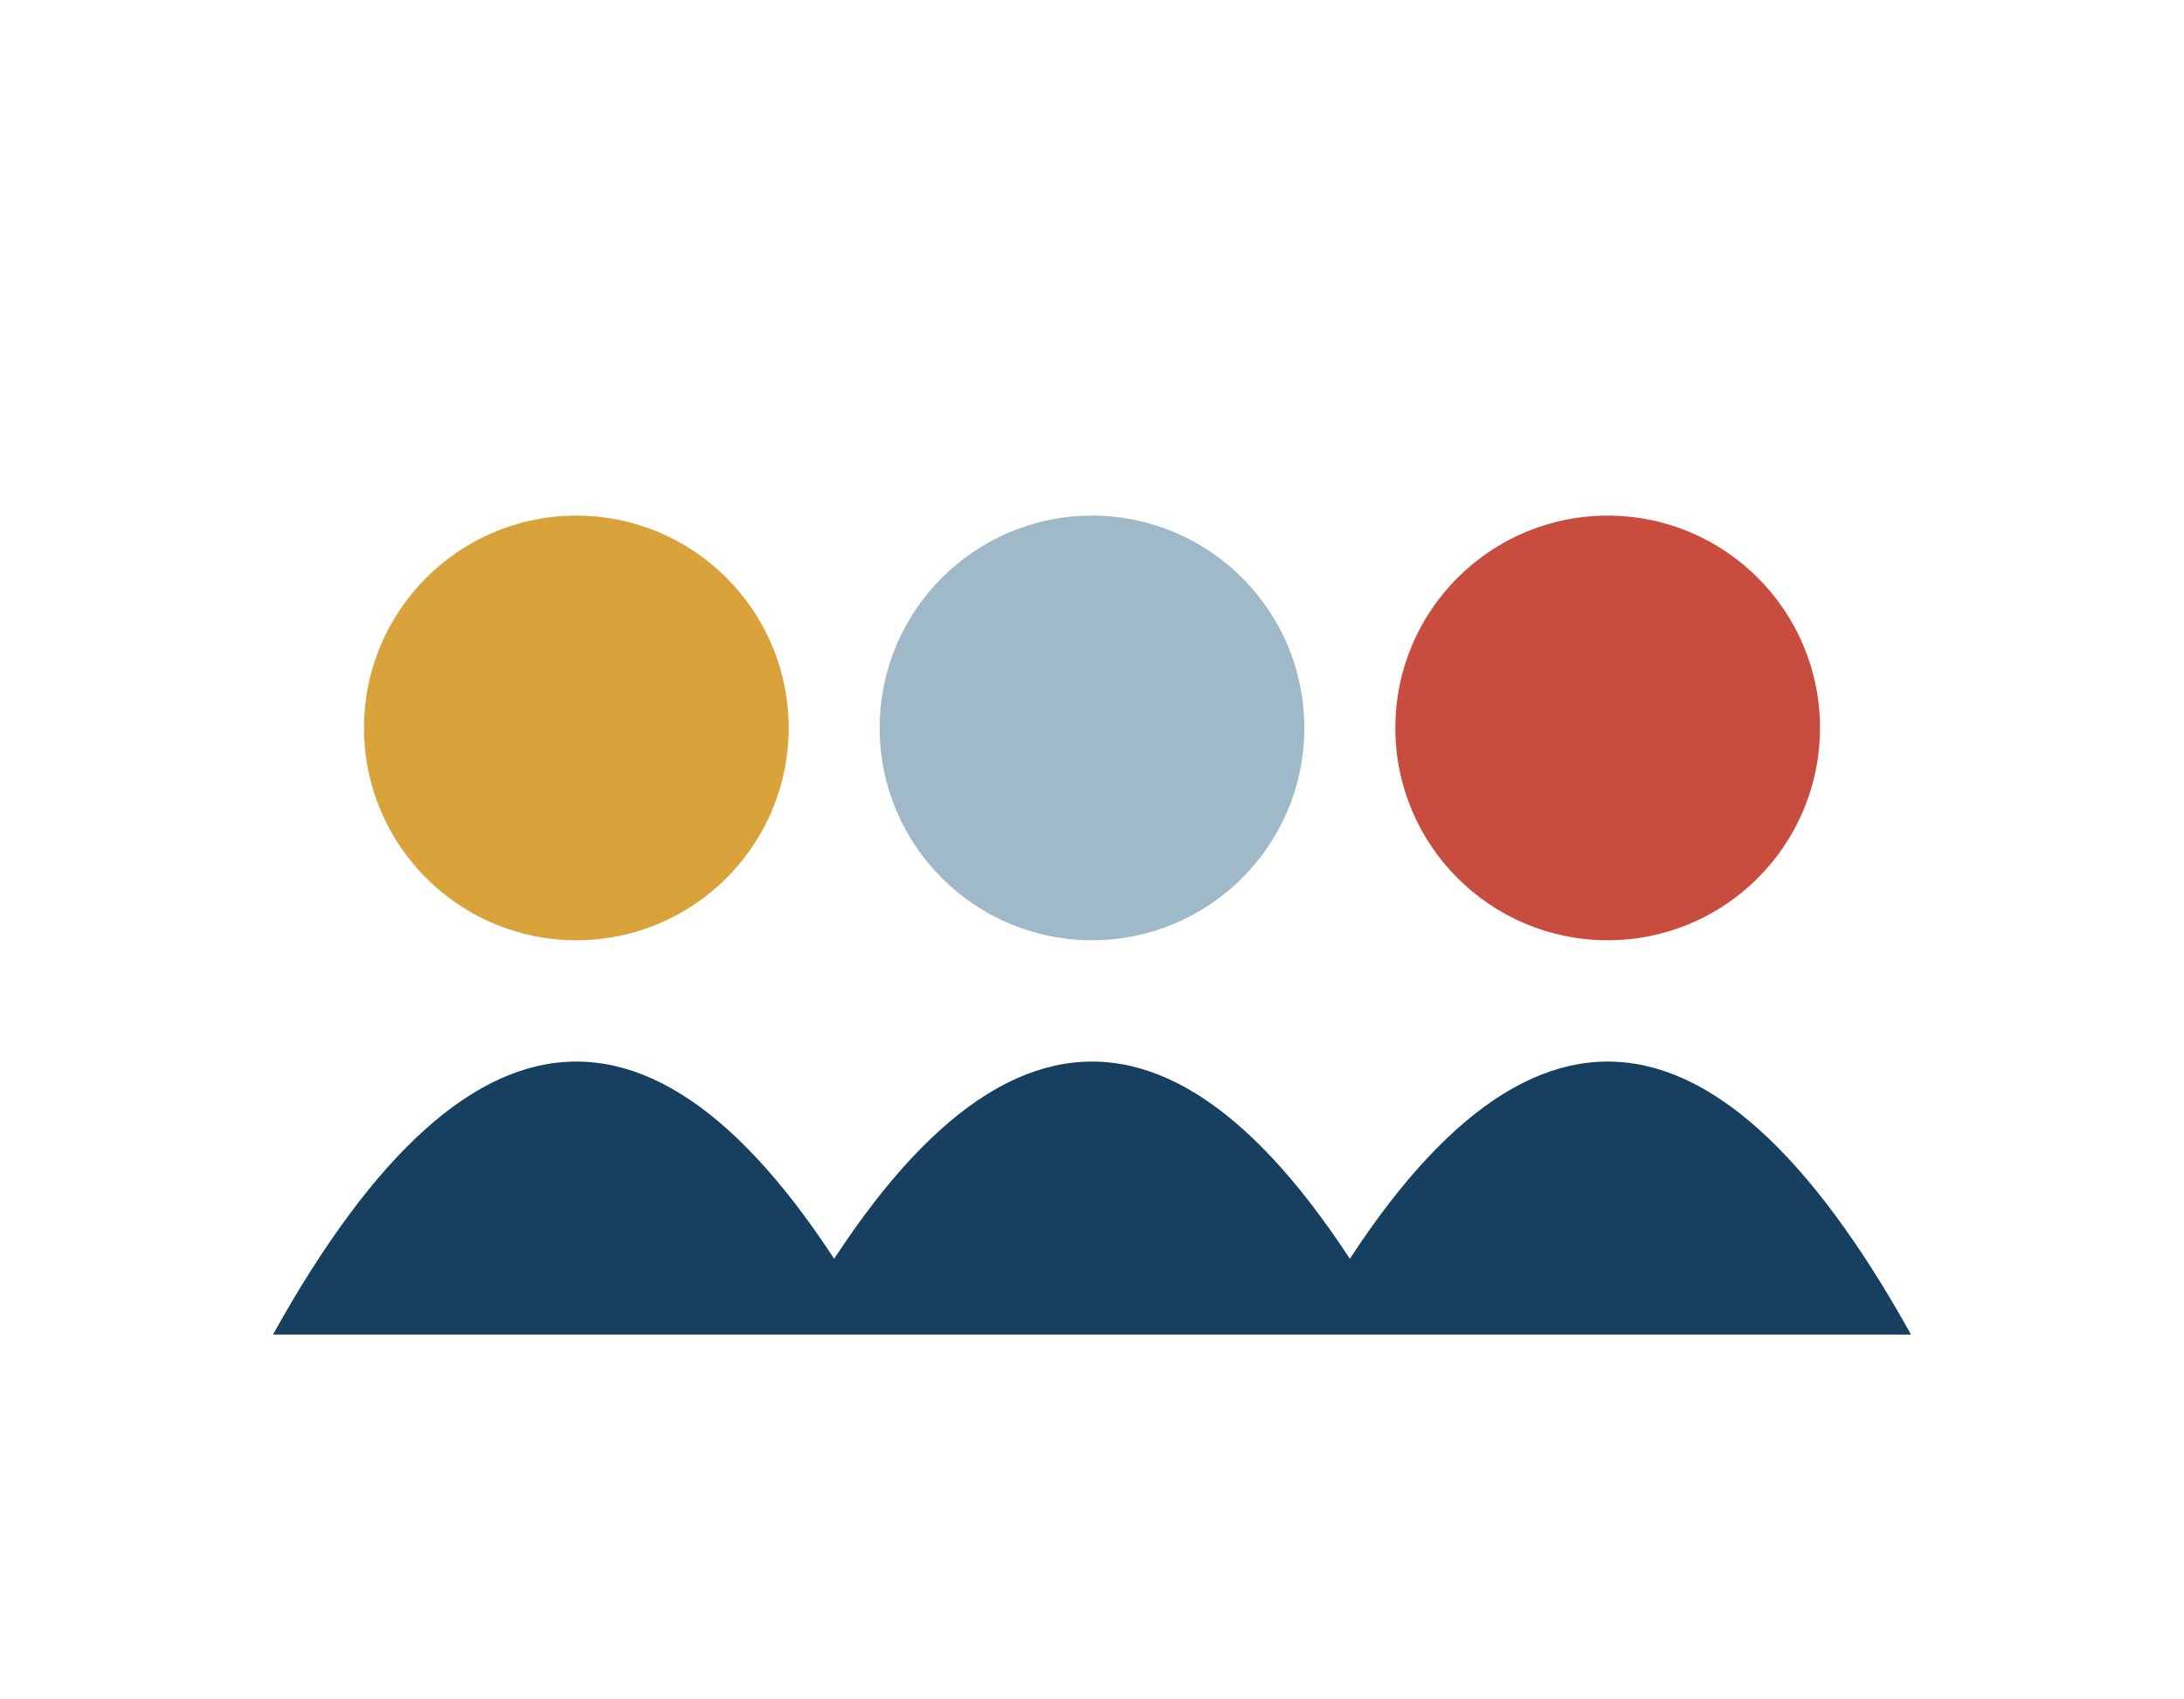
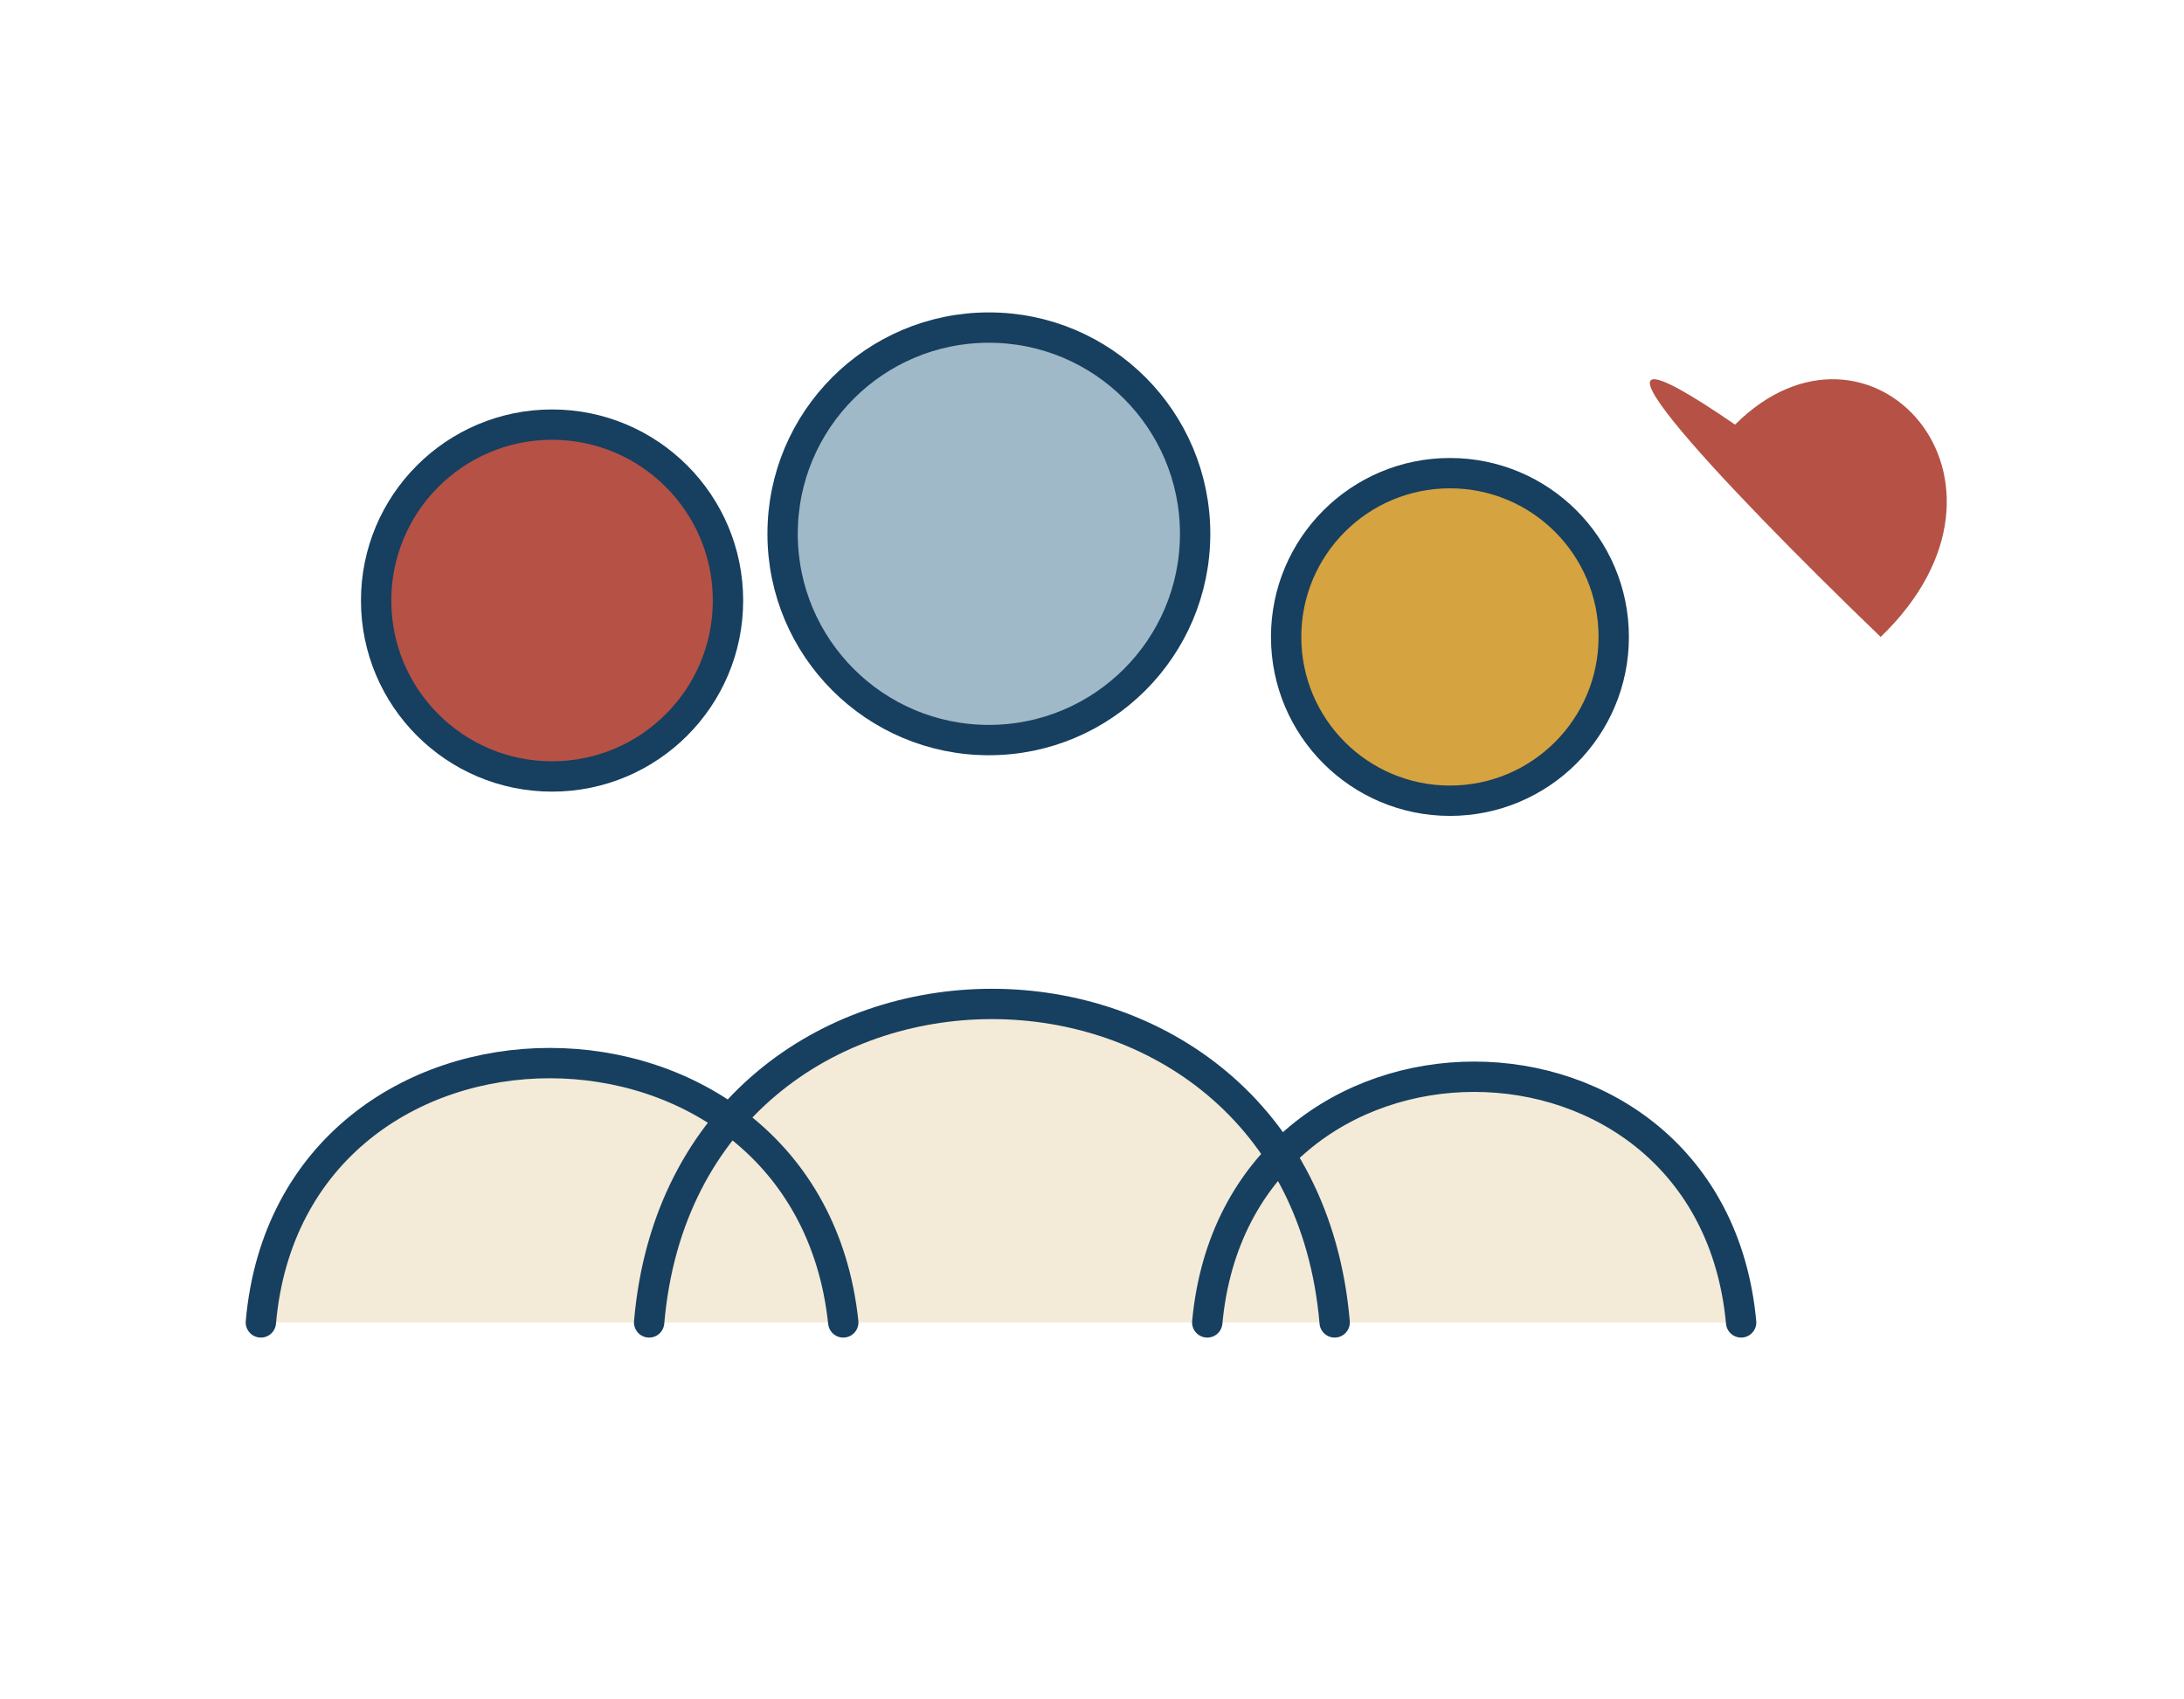
- <svg xmlns="http://www.w3.org/2000/svg" width="360" height="280" viewBox="20 270 340 280">
-   <circle cx="105" cy="390" r="35" fill="#d9a23a" />
-   <circle cx="190" cy="390" r="35" fill="#9fb9c8" />
-   <circle cx="275" cy="390" r="35" fill="#c84d3f" />
-   <path d="M55 490q50-90 100 0M140 490q50-90 100 0M225 490q50-90 100 0" fill="#173f5f" />
+ <svg xmlns="http://www.w3.org/2000/svg" width="360" height="280" viewBox="0 0 360 280">
+   <g stroke="#173f5f" stroke-width="5" stroke-linecap="round" stroke-linejoin="round">
+     <circle cx="91" cy="99" r="29" fill="#b55245" />
+     <circle cx="163" cy="88" r="34" fill="#9fb9c8" />
+     <circle cx="239" cy="105" r="27" fill="#d5a33f" />
+     <path d="M43 218c5-57 90-57 96 0M107 218c6-70 107-70 113 0M199 218c5-54 83-54 88 0" fill="#f3ead7" />
+     <path d="M286 70c22-22 51 9 24 35-27-26-56-57-24-35z" fill="#b55245" stroke="none" />
+   </g>
</svg>
